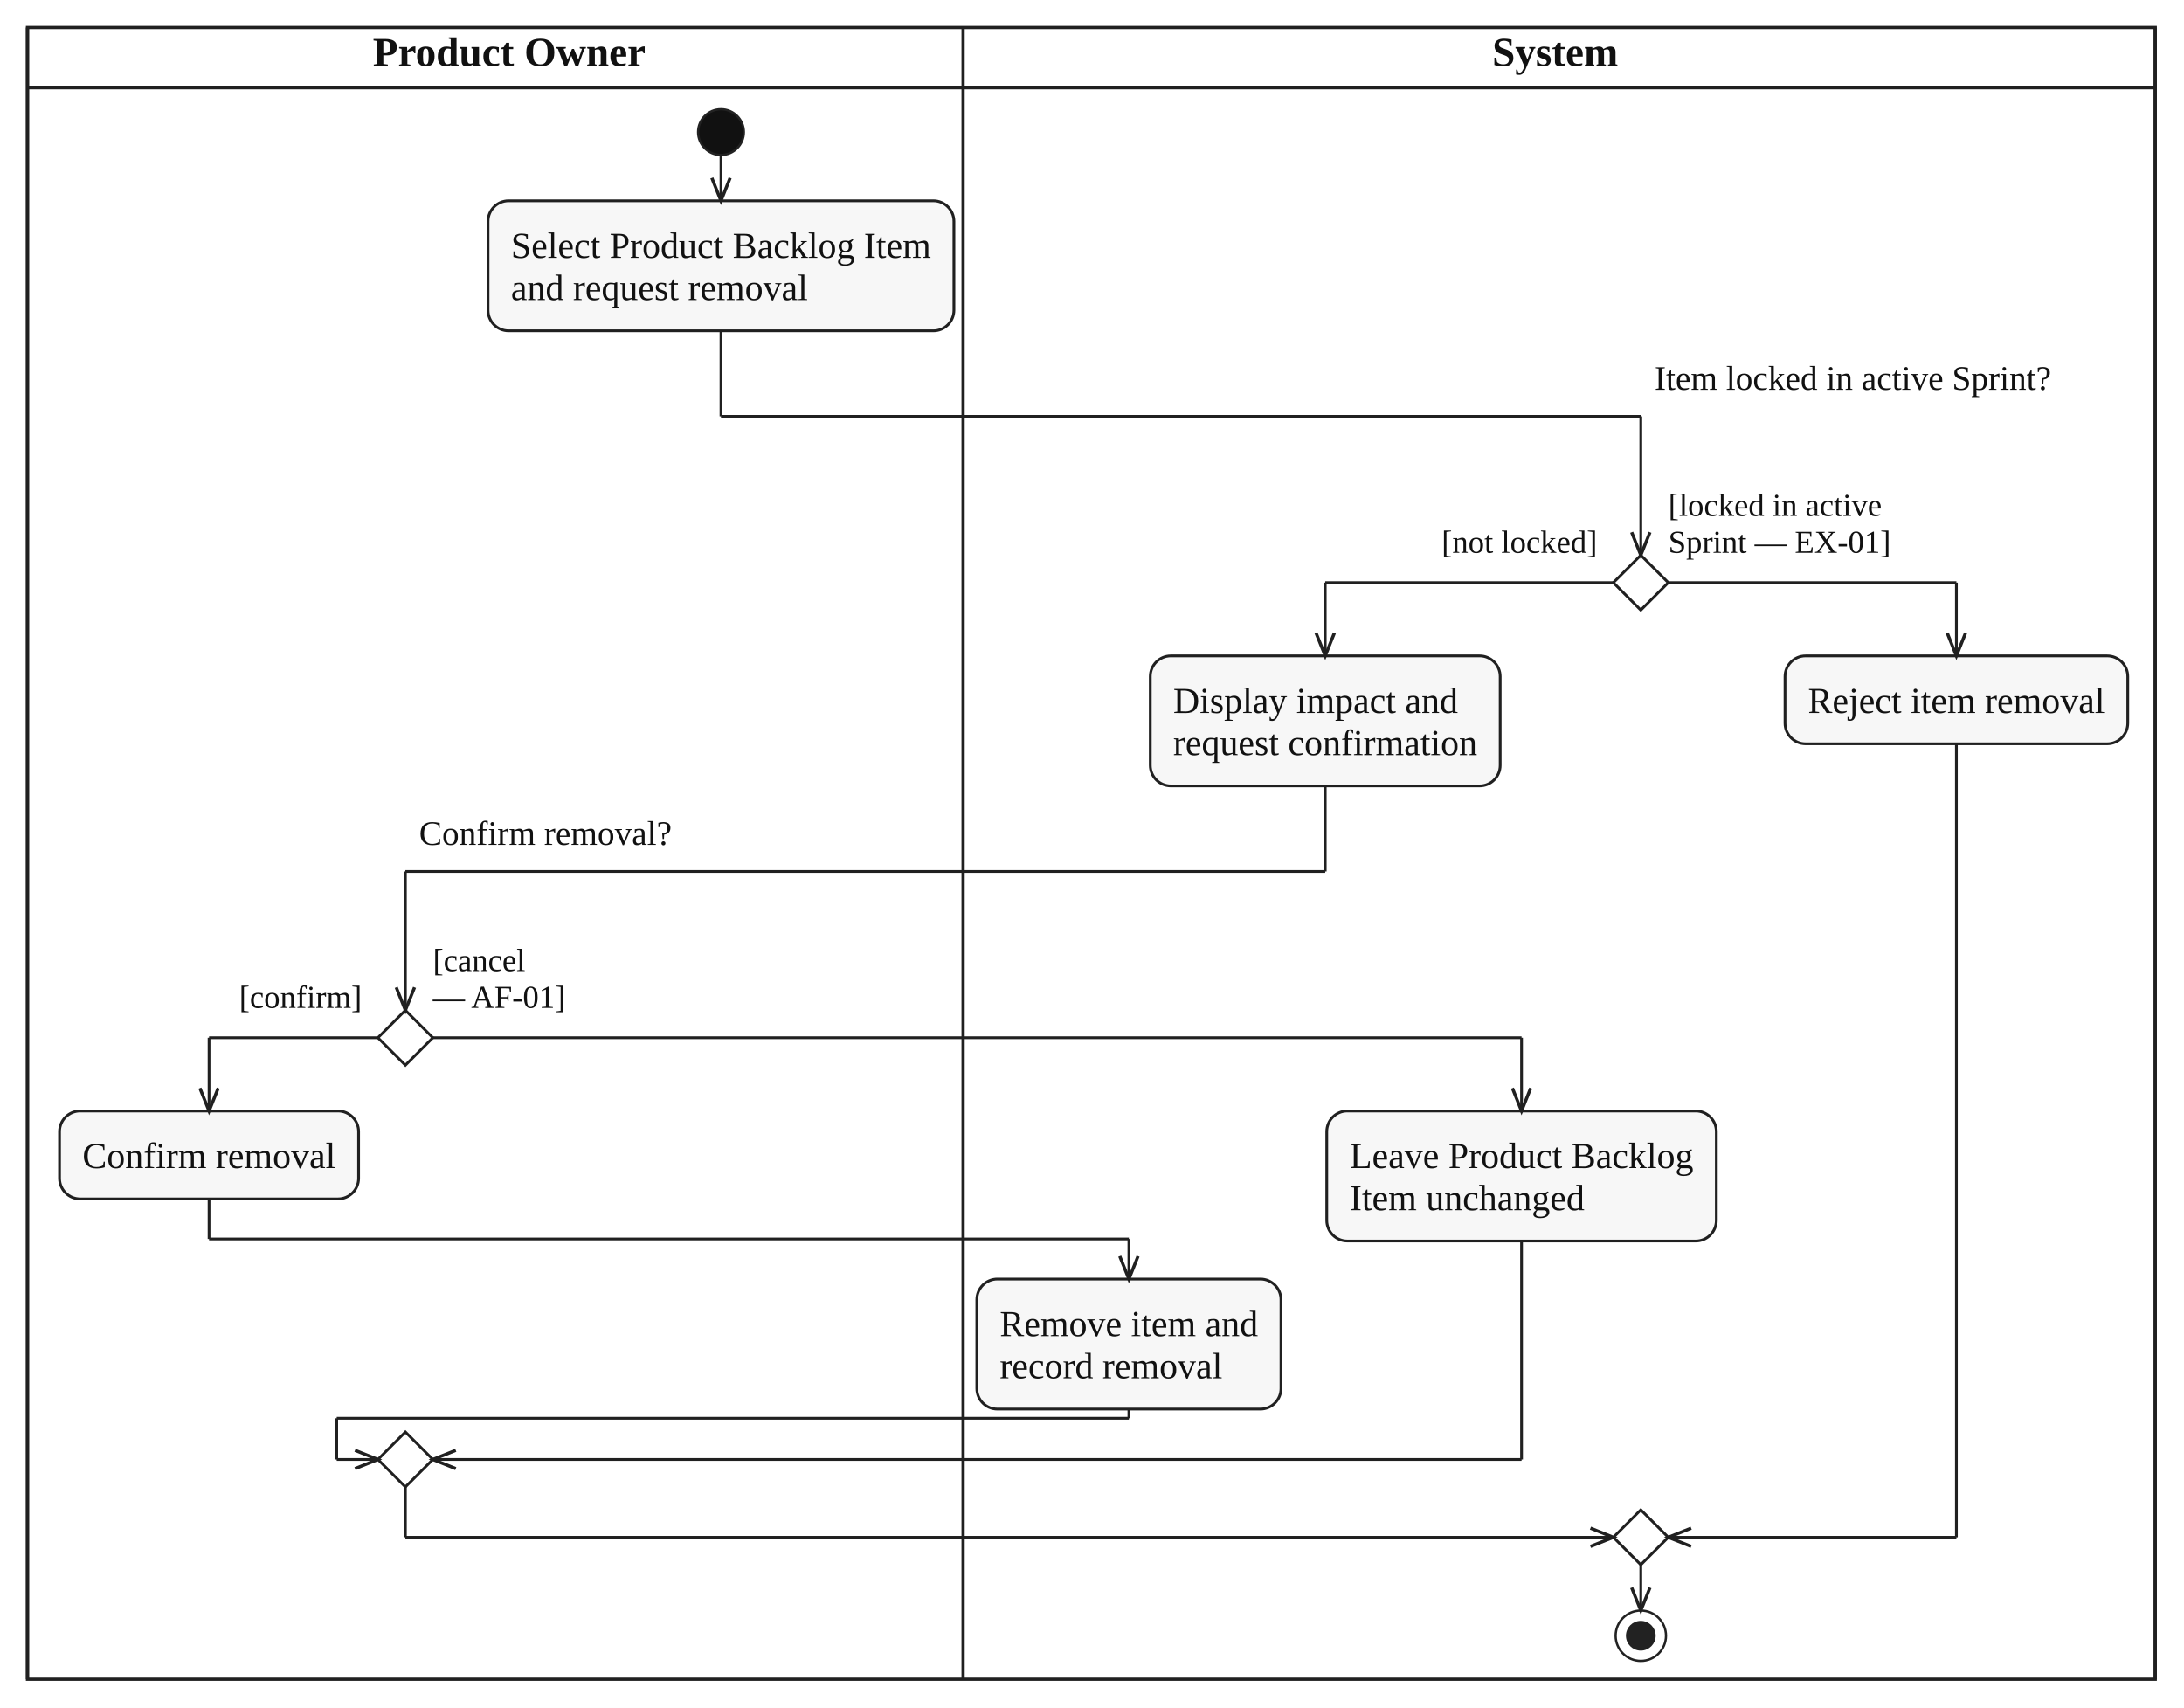
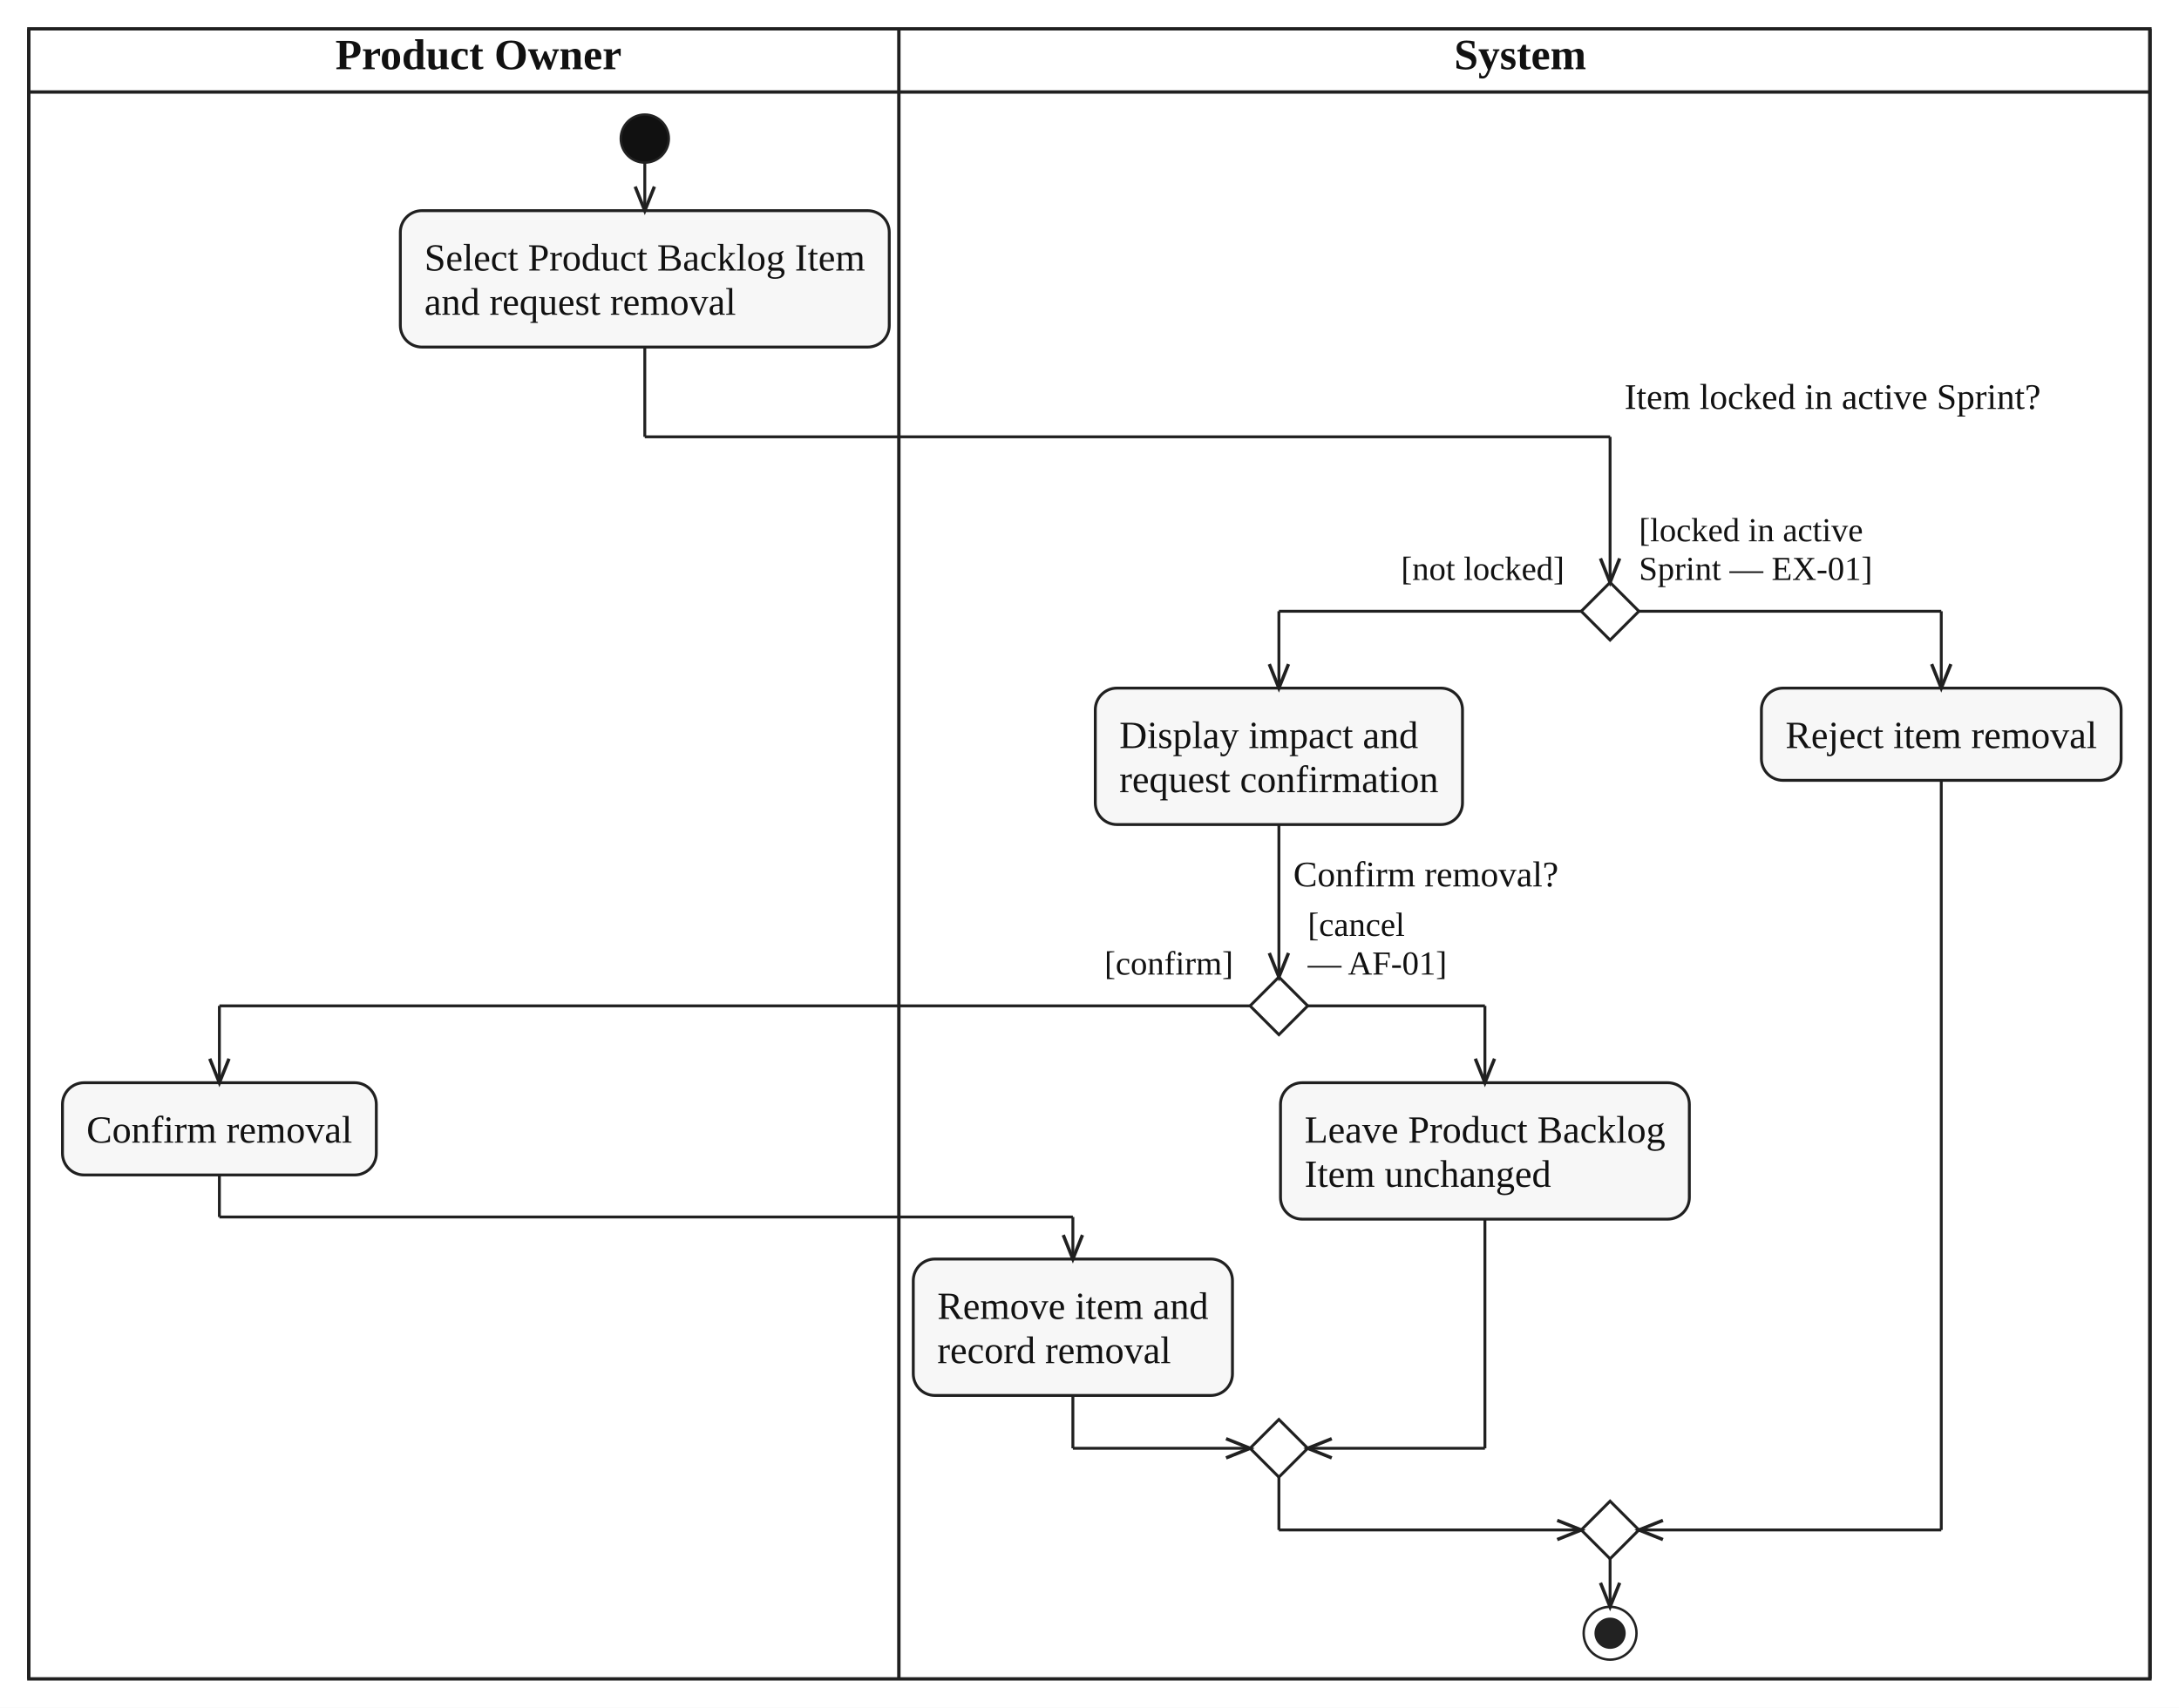
- <svg xmlns="http://www.w3.org/2000/svg" contentStyleType="text/css" height="746px" preserveAspectRatio="none" style="width:954px;height:746px;background:#FFFFFF;" version="1.1" viewBox="-5 0.394 954 746" width="954px" zoomAndPan="magnify" data-pres-formatted="1">
-   <rect id="pres-background" x="-5" y="0.394" width="954" height="746" fill="#FFFFFF" stroke="none" />
+ <svg xmlns="http://www.w3.org/2000/svg" contentStyleType="text/css" height="711px" preserveAspectRatio="none" style="width:907px;height:711px;background:#FFFFFF;" version="1.1" viewBox="-5 0.394 907 711" width="907px" zoomAndPan="magnify" data-pres-formatted="1">
+   <rect id="pres-background" x="-5" y="0.394" width="907" height="711" fill="#FFFFFF" stroke="none" />
  <defs />
  <g>
-     <rect fill="#FFFFFF" height="30.698" style="stroke:#FFFFFF;stroke-width:1.0;" width="914.693" x="15" y="12.394" />
-     <ellipse cx="309.932" cy="58.092" fill="#111111" rx="10" ry="10" style="stroke:#222222;stroke-width:1.0;" />
-     <rect fill="#F7F7F7" height="56.797" rx="9" ry="9" style="stroke:#202020;stroke-width:1.2;" width="203.508" x="208.178" y="88.092" />
-     <text fill="#111111" font-family="Times New Roman" font-size="16" lengthAdjust="spacing" textLength="183.508" x="218.178" y="113.029">Select Product Backlog Item</text>
-     <text fill="#111111" font-family="Times New Roman" font-size="16" lengthAdjust="spacing" textLength="129.727" x="218.178" y="131.428">and request removal</text>
-     <polygon fill="#FFFFFF" points="172.078,441.66,184.078,453.66,172.078,465.66,160.078,453.66,172.078,441.66" style="stroke:#202020;stroke-width:1.2;" />
-     <text fill="#111111" font-family="Times New Roman" font-size="15" lengthAdjust="spacing" textLength="110.383" x="178.078" y="369.421">Confirm removal?</text>
-     <text fill="#111111" font-family="Times New Roman" font-size="15" lengthAdjust="spacing" textLength="3.75" x="178.078" y="386.67"> </text>
-     <text fill="#111111" font-family="Times New Roman" font-size="15" lengthAdjust="spacing" textLength="3.75" x="178.078" y="403.918"> </text>
-     <text fill="#111111" font-family="Times New Roman" font-size="15" lengthAdjust="spacing" textLength="3.75" x="178.078" y="421.167"> </text>
-     <text fill="#111111" font-family="Times New Roman" font-size="15" lengthAdjust="spacing" textLength="3.75" x="178.078" y="438.416"> </text>
-     <text fill="#111111" font-family="Times New Roman" font-size="14" lengthAdjust="spacing" textLength="60.642" x="99.436" y="440.632">[confirm]  </text>
-     <text fill="#111111" font-family="Times New Roman" font-size="6" lengthAdjust="spacing" textLength="1.5" x="99.436" y="449.262"> </text>
-     <text fill="#111111" font-family="Times New Roman" font-size="14" lengthAdjust="spacing" textLength="47.407" x="184.078" y="424.533">  [cancel</text>
-     <text fill="#111111" font-family="Times New Roman" font-size="14" lengthAdjust="spacing" textLength="65.721" x="184.078" y="440.632">  — AF-01]</text>
-     <text fill="#111111" font-family="Times New Roman" font-size="6" lengthAdjust="spacing" textLength="1.5" x="184.078" y="449.262"> </text>
-     <rect fill="#F7F7F7" height="38.398" rx="9" ry="9" style="stroke:#202020;stroke-width:1.2;" width="130.641" x="21" y="485.66" />
-     <text fill="#111111" font-family="Times New Roman" font-size="16" lengthAdjust="spacing" textLength="110.641" x="31" y="510.598">Confirm removal</text>
-     <polygon fill="#FFFFFF" points="172.078,625.856,184.078,637.856,172.078,649.856,160.078,637.856,172.078,625.856" style="stroke:#202020;stroke-width:1.2;" />
-     <line style="stroke:#202020;stroke-width:1.4;" x1="7" x2="7" y1="12.394" y2="733.856" />
-     <polygon fill="#FFFFFF" points="711.727,242.876,723.727,254.876,711.727,266.876,699.727,254.876,711.727,242.876" style="stroke:#202020;stroke-width:1.2;" />
-     <text fill="#111111" font-family="Times New Roman" font-size="15" lengthAdjust="spacing" textLength="173.276" x="717.727" y="170.637">Item locked in active Sprint?</text>
-     <text fill="#111111" font-family="Times New Roman" font-size="15" lengthAdjust="spacing" textLength="3.75" x="717.727" y="187.886"> </text>
-     <text fill="#111111" font-family="Times New Roman" font-size="15" lengthAdjust="spacing" textLength="3.75" x="717.727" y="205.134"> </text>
-     <text fill="#111111" font-family="Times New Roman" font-size="15" lengthAdjust="spacing" textLength="3.75" x="717.727" y="222.383"> </text>
-     <text fill="#111111" font-family="Times New Roman" font-size="15" lengthAdjust="spacing" textLength="3.75" x="717.727" y="239.631"> </text>
-     <text fill="#111111" font-family="Times New Roman" font-size="14" lengthAdjust="spacing" textLength="75.031" x="624.695" y="241.848">[not locked]  </text>
-     <text fill="#111111" font-family="Times New Roman" font-size="6" lengthAdjust="spacing" textLength="1.5" x="624.695" y="250.477"> </text>
-     <text fill="#111111" font-family="Times New Roman" font-size="14" lengthAdjust="spacing" textLength="100.29" x="723.727" y="225.749">  [locked in active</text>
-     <text fill="#111111" font-family="Times New Roman" font-size="14" lengthAdjust="spacing" textLength="104.214" x="723.727" y="241.848">  Sprint — EX-01]</text>
-     <text fill="#111111" font-family="Times New Roman" font-size="6" lengthAdjust="spacing" textLength="1.5" x="723.727" y="250.477"> </text>
-     <rect fill="#F7F7F7" height="56.797" rx="9" ry="9" style="stroke:#202020;stroke-width:1.2;" width="152.844" x="497.451" y="286.876" />
-     <text fill="#111111" font-family="Times New Roman" font-size="16" lengthAdjust="spacing" textLength="124.414" x="507.451" y="311.813">Display impact and</text>
-     <text fill="#111111" font-family="Times New Roman" font-size="16" lengthAdjust="spacing" textLength="132.844" x="507.451" y="330.212">request confirmation</text>
-     <rect fill="#F7F7F7" height="56.797" rx="9" ry="9" style="stroke:#202020;stroke-width:1.2;" width="132.859" x="421.685" y="559.059" />
-     <text fill="#111111" font-family="Times New Roman" font-size="16" lengthAdjust="spacing" textLength="112.859" x="431.685" y="583.996">Remove item and</text>
-     <text fill="#111111" font-family="Times New Roman" font-size="16" lengthAdjust="spacing" textLength="97.281" x="431.685" y="602.394">record removal</text>
-     <rect fill="#F7F7F7" height="56.797" rx="9" ry="9" style="stroke:#202020;stroke-width:1.2;" width="170.172" x="574.545" y="485.66" />
-     <text fill="#111111" font-family="Times New Roman" font-size="16" lengthAdjust="spacing" textLength="150.172" x="584.545" y="510.598">Leave Product Backlog</text>
-     <text fill="#111111" font-family="Times New Roman" font-size="16" lengthAdjust="spacing" textLength="102.625" x="584.545" y="528.996">Item unchanged</text>
-     <rect fill="#F7F7F7" height="38.398" rx="9" ry="9" style="stroke:#202020;stroke-width:1.2;" width="149.727" x="774.717" y="286.876" />
-     <text fill="#111111" font-family="Times New Roman" font-size="16" lengthAdjust="spacing" textLength="129.727" x="784.717" y="311.813">Reject item removal</text>
-     <polygon fill="#FFFFFF" points="711.727,659.856,723.727,671.856,711.727,683.856,699.727,671.856,711.727,659.856" style="stroke:#202020;stroke-width:1.2;" />
-     <ellipse cx="711.727" cy="714.856" fill="none" rx="11" ry="11" style="stroke:#222222;stroke-width:1.0;" />
-     <ellipse cx="711.727" cy="714.856" fill="#222222" rx="6" ry="6" style="stroke:#222222;stroke-width:1.0;" />
-     <line style="stroke:#202020;stroke-width:1.4;" x1="415.685" x2="415.685" y1="12.394" y2="733.856" />
-     <line style="stroke:#202020;stroke-width:1.4;" x1="936.443" x2="936.443" y1="12.394" y2="733.856" />
-     <line style="stroke:#202020;stroke-width:1.2;" x1="309.932" x2="309.932" y1="68.092" y2="88.092" />
-     <polyline points="305.932,78.092 309.932,88.092 313.932,78.092" fill="none" stroke="#202020" stroke-width="1.4" stroke-linejoin="miter" stroke-linecap="butt" class="open-arrowhead" />
-     <line style="stroke:#202020;stroke-width:1.2;" x1="160.078" x2="86.32" y1="453.66" y2="453.66" />
-     <line style="stroke:#202020;stroke-width:1.2;" x1="86.32" x2="86.32" y1="453.66" y2="485.66" />
-     <polyline points="82.32,475.66 86.32,485.66 90.32,475.66" fill="none" stroke="#202020" stroke-width="1.4" stroke-linejoin="miter" stroke-linecap="butt" class="open-arrowhead" />
-     <line style="stroke:#202020;stroke-width:1.2;" x1="699.727" x2="573.873" y1="254.876" y2="254.876" />
-     <line style="stroke:#202020;stroke-width:1.2;" x1="573.873" x2="573.873" y1="254.876" y2="286.876" />
-     <polyline points="569.873,276.876 573.873,286.876 577.873,276.876" fill="none" stroke="#202020" stroke-width="1.4" stroke-linejoin="miter" stroke-linecap="butt" class="open-arrowhead" />
-     <line style="stroke:#202020;stroke-width:1.2;" x1="723.727" x2="849.58" y1="254.876" y2="254.876" />
-     <line style="stroke:#202020;stroke-width:1.2;" x1="849.58" x2="849.58" y1="254.876" y2="286.876" />
-     <polyline points="845.58,276.876 849.58,286.876 853.58,276.876" fill="none" stroke="#202020" stroke-width="1.4" stroke-linejoin="miter" stroke-linecap="butt" class="open-arrowhead" />
-     <line style="stroke:#202020;stroke-width:1.2;" x1="849.58" x2="849.58" y1="325.274" y2="671.856" />
-     <line style="stroke:#202020;stroke-width:1.2;" x1="849.58" x2="723.727" y1="671.856" y2="671.856" />
-     <polyline points="733.727,667.856 723.727,671.856 733.727,675.856" fill="none" stroke="#202020" stroke-width="1.4" stroke-linejoin="miter" stroke-linecap="butt" class="open-arrowhead" />
-     <line style="stroke:#202020;stroke-width:1.2;" x1="711.727" x2="711.727" y1="683.856" y2="703.856" />
-     <polyline points="707.727,693.856 711.727,703.856 715.727,693.856" fill="none" stroke="#202020" stroke-width="1.4" stroke-linejoin="miter" stroke-linecap="butt" class="open-arrowhead" />
-     <line style="stroke:#202020;stroke-width:1.2;" x1="86.32" x2="86.32" y1="524.059" y2="541.559" />
-     <line style="stroke:#202020;stroke-width:1.2;" x1="86.32" x2="488.115" y1="541.559" y2="541.559" />
-     <line style="stroke:#202020;stroke-width:1.2;" x1="488.115" x2="488.115" y1="541.559" y2="559.059" />
-     <polyline points="484.115,549.059 488.115,559.059 492.115,549.059" fill="none" stroke="#202020" stroke-width="1.4" stroke-linejoin="miter" stroke-linecap="butt" class="open-arrowhead" />
-     <line style="stroke:#202020;stroke-width:1.2;" x1="184.078" x2="659.631" y1="453.66" y2="453.66" />
-     <line style="stroke:#202020;stroke-width:1.2;" x1="659.631" x2="659.631" y1="453.66" y2="485.66" />
-     <polyline points="655.631,475.66 659.631,485.66 663.631,475.66" fill="none" stroke="#202020" stroke-width="1.4" stroke-linejoin="miter" stroke-linecap="butt" class="open-arrowhead" />
-     <line style="stroke:#202020;stroke-width:1.2;" x1="488.115" x2="488.115" y1="615.856" y2="619.856" />
-     <line style="stroke:#202020;stroke-width:1.2;" x1="488.115" x2="142.078" y1="619.856" y2="619.856" />
-     <line style="stroke:#202020;stroke-width:1.2;" x1="142.078" x2="142.078" y1="619.856" y2="637.856" />
-     <line style="stroke:#202020;stroke-width:1.2;" x1="142.078" x2="160.078" y1="637.856" y2="637.856" />
-     <polyline points="150.078,633.856 160.078,637.856 150.078,641.856" fill="none" stroke="#202020" stroke-width="1.4" stroke-linejoin="miter" stroke-linecap="butt" class="open-arrowhead" />
-     <line style="stroke:#202020;stroke-width:1.2;" x1="659.631" x2="659.631" y1="542.457" y2="637.856" />
-     <line style="stroke:#202020;stroke-width:1.2;" x1="659.631" x2="184.078" y1="637.856" y2="637.856" />
-     <polyline points="194.078,633.856 184.078,637.856 194.078,641.856" fill="none" stroke="#202020" stroke-width="1.4" stroke-linejoin="miter" stroke-linecap="butt" class="open-arrowhead" />
-     <line style="stroke:#202020;stroke-width:1.2;" x1="573.873" x2="573.873" y1="343.673" y2="381.039" />
-     <line style="stroke:#202020;stroke-width:1.2;" x1="573.873" x2="172.078" y1="381.039" y2="381.039" />
-     <line style="stroke:#202020;stroke-width:1.2;" x1="172.078" x2="172.078" y1="381.039" y2="441.66" />
-     <polyline points="168.078,431.66 172.078,441.66 176.078,431.66" fill="none" stroke="#202020" stroke-width="1.4" stroke-linejoin="miter" stroke-linecap="butt" class="open-arrowhead" />
-     <line style="stroke:#202020;stroke-width:1.2;" x1="172.078" x2="172.078" y1="649.856" y2="671.856" />
-     <line style="stroke:#202020;stroke-width:1.2;" x1="172.078" x2="699.727" y1="671.856" y2="671.856" />
-     <polyline points="689.727,667.856 699.727,671.856 689.727,675.856" fill="none" stroke="#202020" stroke-width="1.4" stroke-linejoin="miter" stroke-linecap="butt" class="open-arrowhead" />
-     <line style="stroke:#202020;stroke-width:1.2;" x1="309.932" x2="309.932" y1="144.889" y2="182.255" />
-     <line style="stroke:#202020;stroke-width:1.2;" x1="309.932" x2="711.727" y1="182.255" y2="182.255" />
-     <line style="stroke:#202020;stroke-width:1.2;" x1="711.727" x2="711.727" y1="182.255" y2="242.876" />
-     <polyline points="707.727,232.876 711.727,242.876 715.727,232.876" fill="none" stroke="#202020" stroke-width="1.4" stroke-linejoin="miter" stroke-linecap="butt" class="open-arrowhead" />
-     <text fill="#111111" font-family="Times New Roman" font-size="18" font-weight="bold" lengthAdjust="spacing" textLength="119.478" x="157.853" y="29.198">Product Owner</text>
-     <text fill="#111111" font-family="Times New Roman" font-size="7" font-weight="bold" lengthAdjust="spacing" textLength="1.75" x="153.353" y="39.627"> </text>
-     <text fill="#111111" font-family="Times New Roman" font-size="18" font-weight="bold" lengthAdjust="spacing" textLength="54.993" x="646.818" y="29.198">System</text>
-     <text fill="#111111" font-family="Times New Roman" font-size="7" font-weight="bold" lengthAdjust="spacing" textLength="1.75" x="642.318" y="39.627"> </text>
+     <rect fill="#FFFFFF" height="30.698" style="stroke:#FFFFFF;stroke-width:1.0;" width="868.156" x="15" y="12.394" />
+     <ellipse cx="263.394" cy="58.092" fill="#111111" rx="10" ry="10" style="stroke:#222222;stroke-width:1.0;" />
+     <rect fill="#F7F7F7" height="56.797" rx="9" ry="9" style="stroke:#202020;stroke-width:1.2;" width="203.508" x="161.641" y="88.092" />
+     <text fill="#111111" font-family="Times New Roman" font-size="16" lengthAdjust="spacing" textLength="183.508" x="171.641" y="113.029">Select Product Backlog Item</text>
+     <text fill="#111111" font-family="Times New Roman" font-size="16" lengthAdjust="spacing" textLength="129.727" x="171.641" y="131.428">and request removal</text>
+     <rect fill="#F7F7F7" height="38.398" rx="9" ry="9" style="stroke:#202020;stroke-width:1.2;" width="130.641" x="21" y="451.163" />
+     <text fill="#111111" font-family="Times New Roman" font-size="16" lengthAdjust="spacing" textLength="110.641" x="31" y="476.101">Confirm removal</text>
+     <line style="stroke:#202020;stroke-width:1.4;" x1="7" x2="7" y1="12.394" y2="699.358" />
+     <polygon fill="#FFFFFF" points="665.189,242.876,677.189,254.876,665.189,266.876,653.189,254.876,665.189,242.876" style="stroke:#202020;stroke-width:1.2;" />
+     <text fill="#111111" font-family="Times New Roman" font-size="15" lengthAdjust="spacing" textLength="173.276" x="671.189" y="170.637">Item locked in active Sprint?</text>
+     <text fill="#111111" font-family="Times New Roman" font-size="15" lengthAdjust="spacing" textLength="3.75" x="671.189" y="187.886"> </text>
+     <text fill="#111111" font-family="Times New Roman" font-size="15" lengthAdjust="spacing" textLength="3.75" x="671.189" y="205.134"> </text>
+     <text fill="#111111" font-family="Times New Roman" font-size="15" lengthAdjust="spacing" textLength="3.75" x="671.189" y="222.383"> </text>
+     <text fill="#111111" font-family="Times New Roman" font-size="15" lengthAdjust="spacing" textLength="3.75" x="671.189" y="239.631"> </text>
+     <text fill="#111111" font-family="Times New Roman" font-size="14" lengthAdjust="spacing" textLength="75.031" x="578.158" y="241.848">[not locked]  </text>
+     <text fill="#111111" font-family="Times New Roman" font-size="6" lengthAdjust="spacing" textLength="1.5" x="578.158" y="250.477"> </text>
+     <text fill="#111111" font-family="Times New Roman" font-size="14" lengthAdjust="spacing" textLength="100.29" x="677.189" y="225.749">  [locked in active</text>
+     <text fill="#111111" font-family="Times New Roman" font-size="14" lengthAdjust="spacing" textLength="104.214" x="677.189" y="241.848">  Sprint — EX-01]</text>
+     <text fill="#111111" font-family="Times New Roman" font-size="6" lengthAdjust="spacing" textLength="1.5" x="677.189" y="250.477"> </text>
+     <rect fill="#F7F7F7" height="56.797" rx="9" ry="9" style="stroke:#202020;stroke-width:1.2;" width="152.844" x="450.914" y="286.876" />
+     <text fill="#111111" font-family="Times New Roman" font-size="16" lengthAdjust="spacing" textLength="124.414" x="460.914" y="311.813">Display impact and</text>
+     <text fill="#111111" font-family="Times New Roman" font-size="16" lengthAdjust="spacing" textLength="132.844" x="460.914" y="330.212">request confirmation</text>
+     <polygon fill="#FFFFFF" points="527.336,407.163,539.336,419.163,527.336,431.163,515.336,419.163,527.336,407.163" style="stroke:#202020;stroke-width:1.2;" />
+     <text fill="#111111" font-family="Times New Roman" font-size="15" lengthAdjust="spacing" textLength="110.383" x="533.336" y="369.421">Confirm removal?</text>
+     <text fill="#111111" font-family="Times New Roman" font-size="15" lengthAdjust="spacing" textLength="3.75" x="533.336" y="386.67"> </text>
+     <text fill="#111111" font-family="Times New Roman" font-size="15" lengthAdjust="spacing" textLength="3.75" x="533.336" y="403.918"> </text>
+     <text fill="#111111" font-family="Times New Roman" font-size="14" lengthAdjust="spacing" textLength="60.642" x="454.694" y="406.135">[confirm]  </text>
+     <text fill="#111111" font-family="Times New Roman" font-size="6" lengthAdjust="spacing" textLength="1.5" x="454.694" y="414.765"> </text>
+     <text fill="#111111" font-family="Times New Roman" font-size="14" lengthAdjust="spacing" textLength="47.407" x="539.336" y="390.036">  [cancel</text>
+     <text fill="#111111" font-family="Times New Roman" font-size="14" lengthAdjust="spacing" textLength="65.721" x="539.336" y="406.135">  — AF-01]</text>
+     <text fill="#111111" font-family="Times New Roman" font-size="6" lengthAdjust="spacing" textLength="1.5" x="539.336" y="414.765"> </text>
+     <rect fill="#F7F7F7" height="56.797" rx="9" ry="9" style="stroke:#202020;stroke-width:1.2;" width="132.859" x="375.148" y="524.562" />
+     <text fill="#111111" font-family="Times New Roman" font-size="16" lengthAdjust="spacing" textLength="112.859" x="385.148" y="549.499">Remove item and</text>
+     <text fill="#111111" font-family="Times New Roman" font-size="16" lengthAdjust="spacing" textLength="97.281" x="385.148" y="567.898">record removal</text>
+     <rect fill="#F7F7F7" height="56.797" rx="9" ry="9" style="stroke:#202020;stroke-width:1.2;" width="170.172" x="528.008" y="451.163" />
+     <text fill="#111111" font-family="Times New Roman" font-size="16" lengthAdjust="spacing" textLength="150.172" x="538.008" y="476.101">Leave Product Backlog</text>
+     <text fill="#111111" font-family="Times New Roman" font-size="16" lengthAdjust="spacing" textLength="102.625" x="538.008" y="494.499">Item unchanged</text>
+     <polygon fill="#FFFFFF" points="527.336,591.358,539.336,603.358,527.336,615.358,515.336,603.358,527.336,591.358" style="stroke:#202020;stroke-width:1.2;" />
+     <rect fill="#F7F7F7" height="38.398" rx="9" ry="9" style="stroke:#202020;stroke-width:1.2;" width="149.727" x="728.18" y="286.876" />
+     <text fill="#111111" font-family="Times New Roman" font-size="16" lengthAdjust="spacing" textLength="129.727" x="738.18" y="311.813">Reject item removal</text>
+     <polygon fill="#FFFFFF" points="665.189,625.358,677.189,637.358,665.189,649.358,653.189,637.358,665.189,625.358" style="stroke:#202020;stroke-width:1.2;" />
+     <ellipse cx="665.189" cy="680.358" fill="none" rx="11" ry="11" style="stroke:#222222;stroke-width:1.0;" />
+     <ellipse cx="665.189" cy="680.358" fill="#222222" rx="6" ry="6" style="stroke:#222222;stroke-width:1.0;" />
+     <line style="stroke:#202020;stroke-width:1.4;" x1="369.148" x2="369.148" y1="12.394" y2="699.358" />
+     <line style="stroke:#202020;stroke-width:1.4;" x1="889.906" x2="889.906" y1="12.394" y2="699.358" />
+     <line style="stroke:#202020;stroke-width:1.2;" x1="263.394" x2="263.394" y1="68.092" y2="88.092" />
+     <polyline points="259.394,78.092 263.394,88.092 267.394,78.092" fill="none" stroke="#202020" stroke-width="1.4" stroke-linejoin="miter" stroke-linecap="butt" class="open-arrowhead" />
+     <line style="stroke:#202020;stroke-width:1.2;" x1="539.336" x2="613.094" y1="419.163" y2="419.163" />
+     <line style="stroke:#202020;stroke-width:1.2;" x1="613.094" x2="613.094" y1="419.163" y2="451.163" />
+     <polyline points="609.094,441.163 613.094,451.163 617.094,441.163" fill="none" stroke="#202020" stroke-width="1.4" stroke-linejoin="miter" stroke-linecap="butt" class="open-arrowhead" />
+     <line style="stroke:#202020;stroke-width:1.2;" x1="441.578" x2="441.578" y1="581.358" y2="603.358" />
+     <line style="stroke:#202020;stroke-width:1.2;" x1="441.578" x2="515.336" y1="603.358" y2="603.358" />
+     <polyline points="505.336,599.358 515.336,603.358 505.336,607.358" fill="none" stroke="#202020" stroke-width="1.4" stroke-linejoin="miter" stroke-linecap="butt" class="open-arrowhead" />
+     <line style="stroke:#202020;stroke-width:1.2;" x1="613.094" x2="613.094" y1="507.96" y2="603.358" />
+     <line style="stroke:#202020;stroke-width:1.2;" x1="613.094" x2="539.336" y1="603.358" y2="603.358" />
+     <polyline points="549.336,599.358 539.336,603.358 549.336,607.358" fill="none" stroke="#202020" stroke-width="1.4" stroke-linejoin="miter" stroke-linecap="butt" class="open-arrowhead" />
+     <line style="stroke:#202020;stroke-width:1.2;" x1="527.336" x2="527.336" y1="343.673" y2="407.163" />
+     <polyline points="523.336,397.163 527.336,407.163 531.336,397.163" fill="none" stroke="#202020" stroke-width="1.4" stroke-linejoin="miter" stroke-linecap="butt" class="open-arrowhead" />
+     <line style="stroke:#202020;stroke-width:1.2;" x1="653.189" x2="527.336" y1="254.876" y2="254.876" />
+     <line style="stroke:#202020;stroke-width:1.2;" x1="527.336" x2="527.336" y1="254.876" y2="286.876" />
+     <polyline points="523.336,276.876 527.336,286.876 531.336,276.876" fill="none" stroke="#202020" stroke-width="1.4" stroke-linejoin="miter" stroke-linecap="butt" class="open-arrowhead" />
+     <line style="stroke:#202020;stroke-width:1.2;" x1="677.189" x2="803.043" y1="254.876" y2="254.876" />
+     <line style="stroke:#202020;stroke-width:1.2;" x1="803.043" x2="803.043" y1="254.876" y2="286.876" />
+     <polyline points="799.043,276.876 803.043,286.876 807.043,276.876" fill="none" stroke="#202020" stroke-width="1.4" stroke-linejoin="miter" stroke-linecap="butt" class="open-arrowhead" />
+     <line style="stroke:#202020;stroke-width:1.2;" x1="527.336" x2="527.336" y1="615.358" y2="637.358" />
+     <line style="stroke:#202020;stroke-width:1.2;" x1="527.336" x2="653.189" y1="637.358" y2="637.358" />
+     <polyline points="643.189,633.358 653.189,637.358 643.189,641.358" fill="none" stroke="#202020" stroke-width="1.4" stroke-linejoin="miter" stroke-linecap="butt" class="open-arrowhead" />
+     <line style="stroke:#202020;stroke-width:1.2;" x1="803.043" x2="803.043" y1="325.274" y2="637.358" />
+     <line style="stroke:#202020;stroke-width:1.2;" x1="803.043" x2="677.189" y1="637.358" y2="637.358" />
+     <polyline points="687.189,633.358 677.189,637.358 687.189,641.358" fill="none" stroke="#202020" stroke-width="1.4" stroke-linejoin="miter" stroke-linecap="butt" class="open-arrowhead" />
+     <line style="stroke:#202020;stroke-width:1.2;" x1="665.189" x2="665.189" y1="649.358" y2="669.358" />
+     <polyline points="661.189,659.358 665.189,669.358 669.189,659.358" fill="none" stroke="#202020" stroke-width="1.4" stroke-linejoin="miter" stroke-linecap="butt" class="open-arrowhead" />
+     <line style="stroke:#202020;stroke-width:1.2;" x1="86.32" x2="86.32" y1="489.562" y2="507.062" />
+     <line style="stroke:#202020;stroke-width:1.2;" x1="86.32" x2="441.578" y1="507.062" y2="507.062" />
+     <line style="stroke:#202020;stroke-width:1.2;" x1="441.578" x2="441.578" y1="507.062" y2="524.562" />
+     <polyline points="437.578,514.562 441.578,524.562 445.578,514.562" fill="none" stroke="#202020" stroke-width="1.4" stroke-linejoin="miter" stroke-linecap="butt" class="open-arrowhead" />
+     <line style="stroke:#202020;stroke-width:1.2;" x1="515.336" x2="86.32" y1="419.163" y2="419.163" />
+     <line style="stroke:#202020;stroke-width:1.2;" x1="86.32" x2="86.32" y1="419.163" y2="451.163" />
+     <polyline points="82.32,441.163 86.32,451.163 90.32,441.163" fill="none" stroke="#202020" stroke-width="1.4" stroke-linejoin="miter" stroke-linecap="butt" class="open-arrowhead" />
+     <line style="stroke:#202020;stroke-width:1.2;" x1="263.394" x2="263.394" y1="144.889" y2="182.255" />
+     <line style="stroke:#202020;stroke-width:1.2;" x1="263.394" x2="665.189" y1="182.255" y2="182.255" />
+     <line style="stroke:#202020;stroke-width:1.2;" x1="665.189" x2="665.189" y1="182.255" y2="242.876" />
+     <polyline points="661.189,232.876 665.189,242.876 669.189,232.876" fill="none" stroke="#202020" stroke-width="1.4" stroke-linejoin="miter" stroke-linecap="butt" class="open-arrowhead" />
+     <text fill="#111111" font-family="Times New Roman" font-size="18" font-weight="bold" lengthAdjust="spacing" textLength="119.478" x="134.585" y="29.198">Product Owner</text>
+     <text fill="#111111" font-family="Times New Roman" font-size="7" font-weight="bold" lengthAdjust="spacing" textLength="1.75" x="130.085" y="39.627"> </text>
+     <text fill="#111111" font-family="Times New Roman" font-size="18" font-weight="bold" lengthAdjust="spacing" textLength="54.993" x="600.281" y="29.198">System</text>
+     <text fill="#111111" font-family="Times New Roman" font-size="7" font-weight="bold" lengthAdjust="spacing" textLength="1.75" x="595.781" y="39.627"> </text>
  </g>
  <g id="pres-frame" fill="none" stroke="#202020" stroke-width="1.4">
-     <rect x="7" y="12.394" width="929.443" height="721.462" />
-     <line x1="7" x2="936.443" y1="38.698" y2="38.698" />
+     <rect x="7" y="12.394" width="882.906" height="686.965" />
+     <line x1="7" x2="889.906" y1="38.698" y2="38.698" />
  </g>
</svg>
